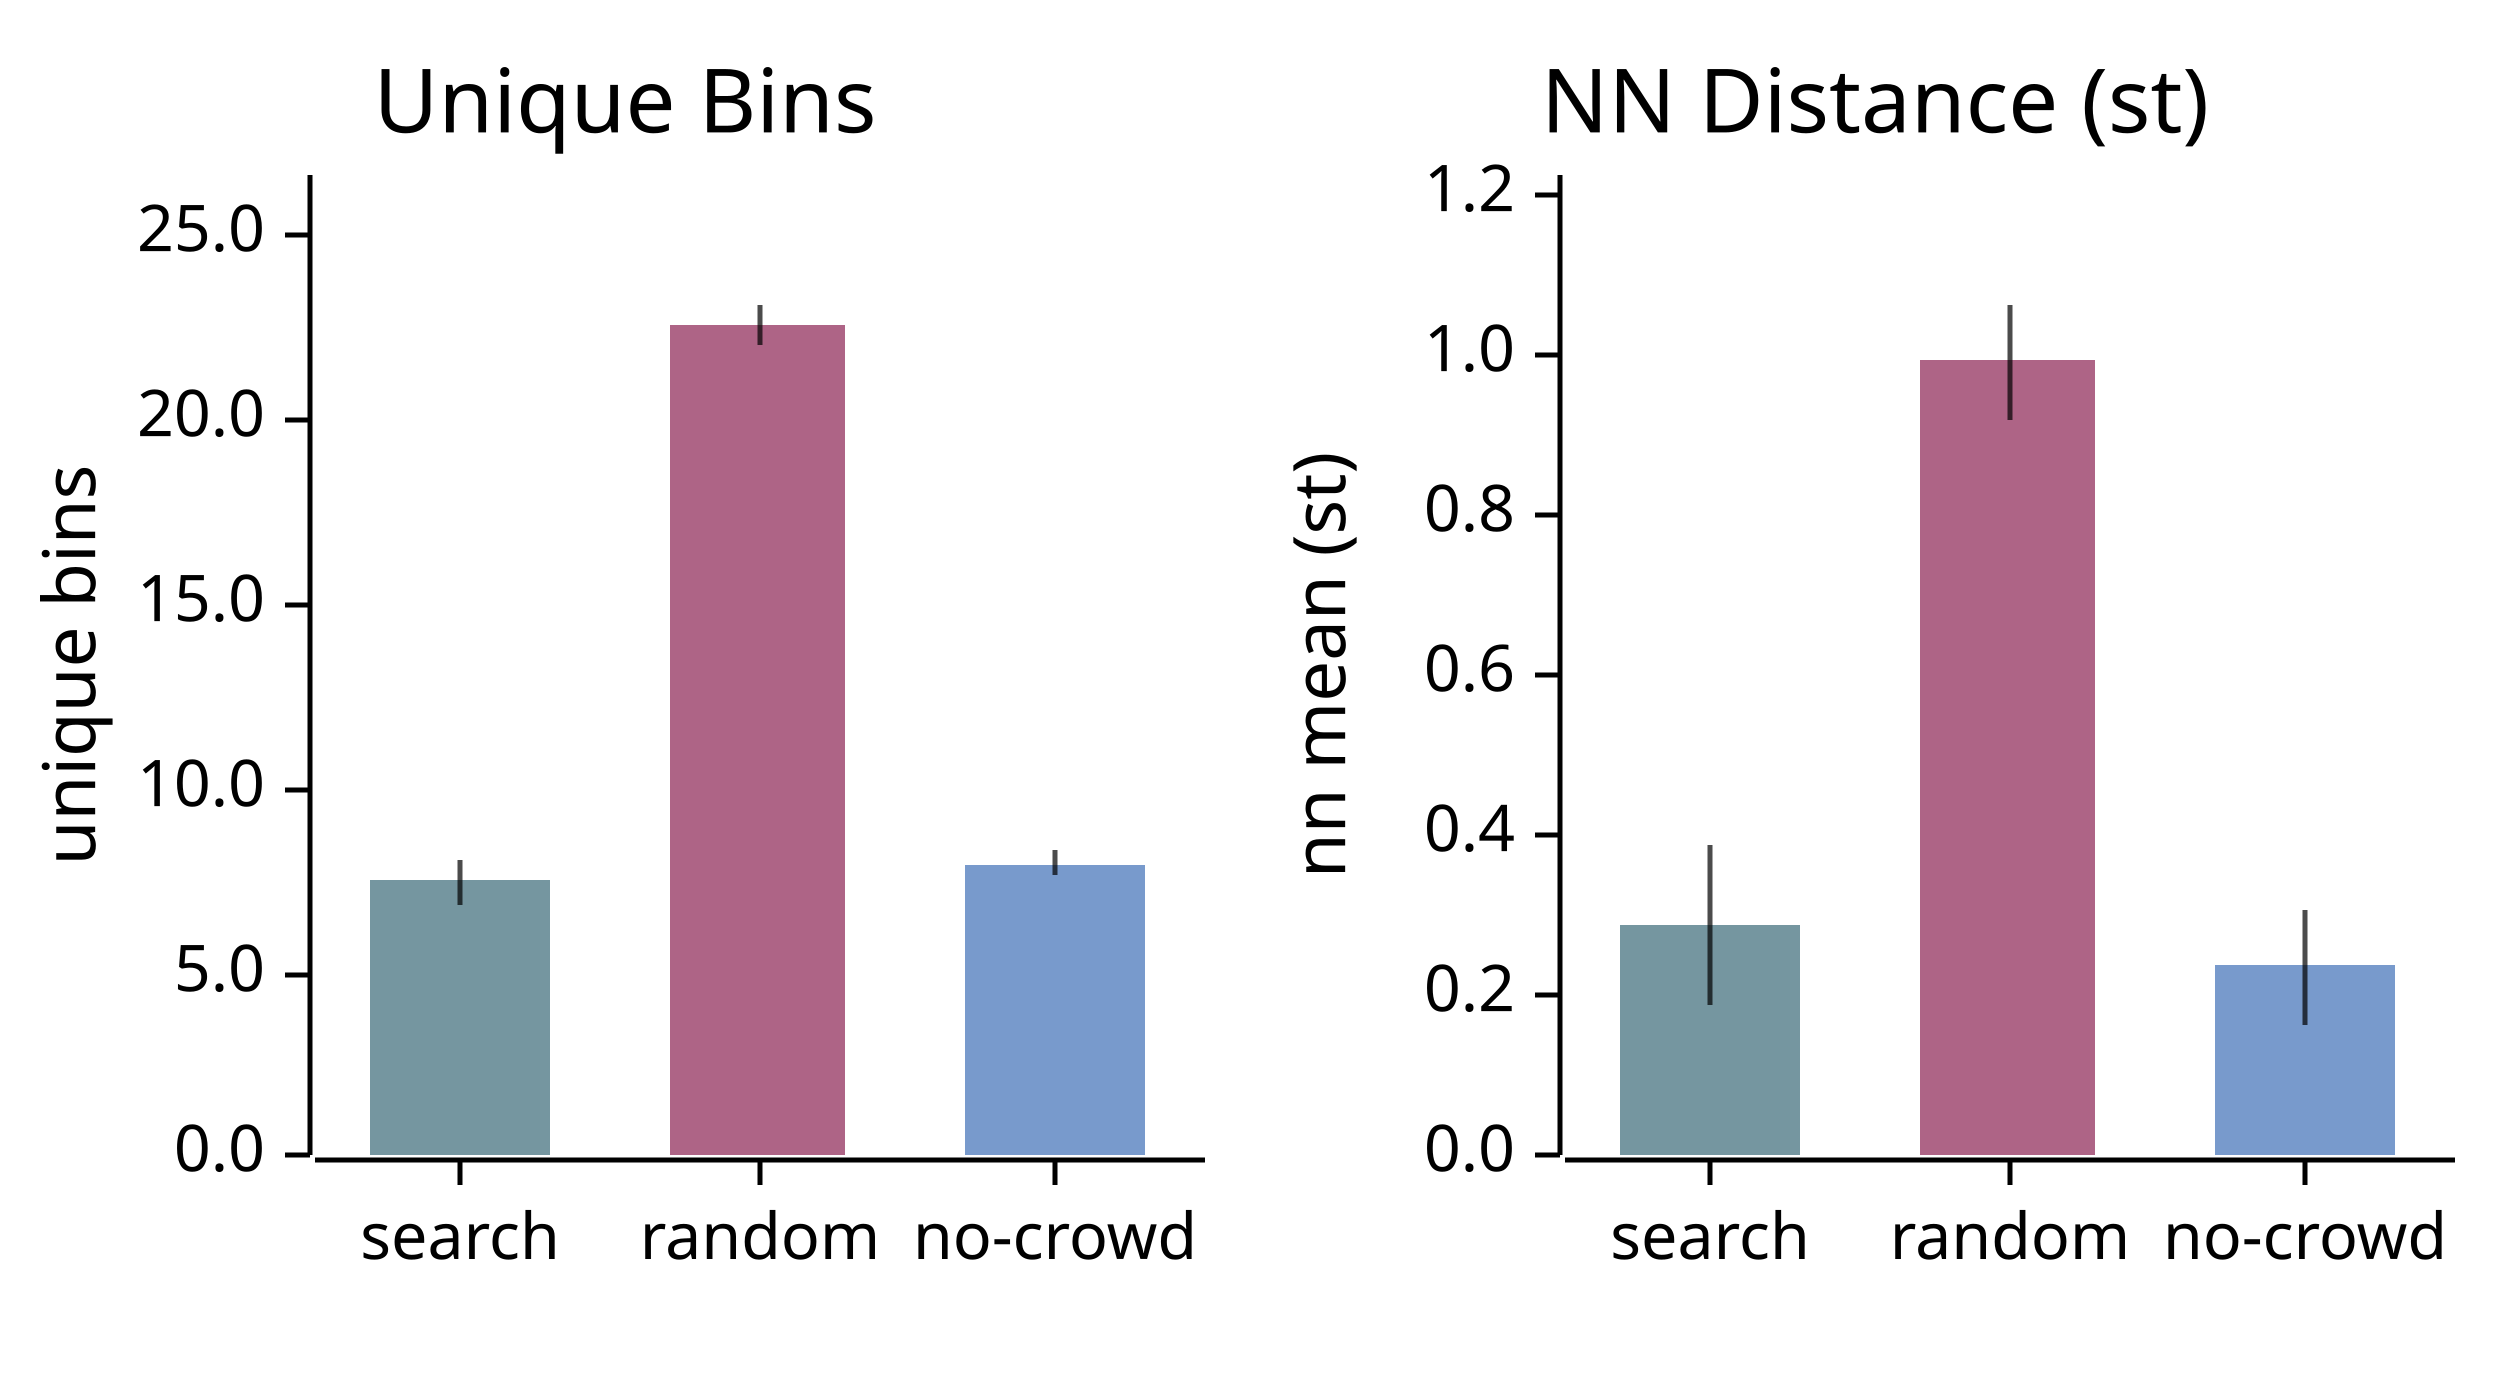
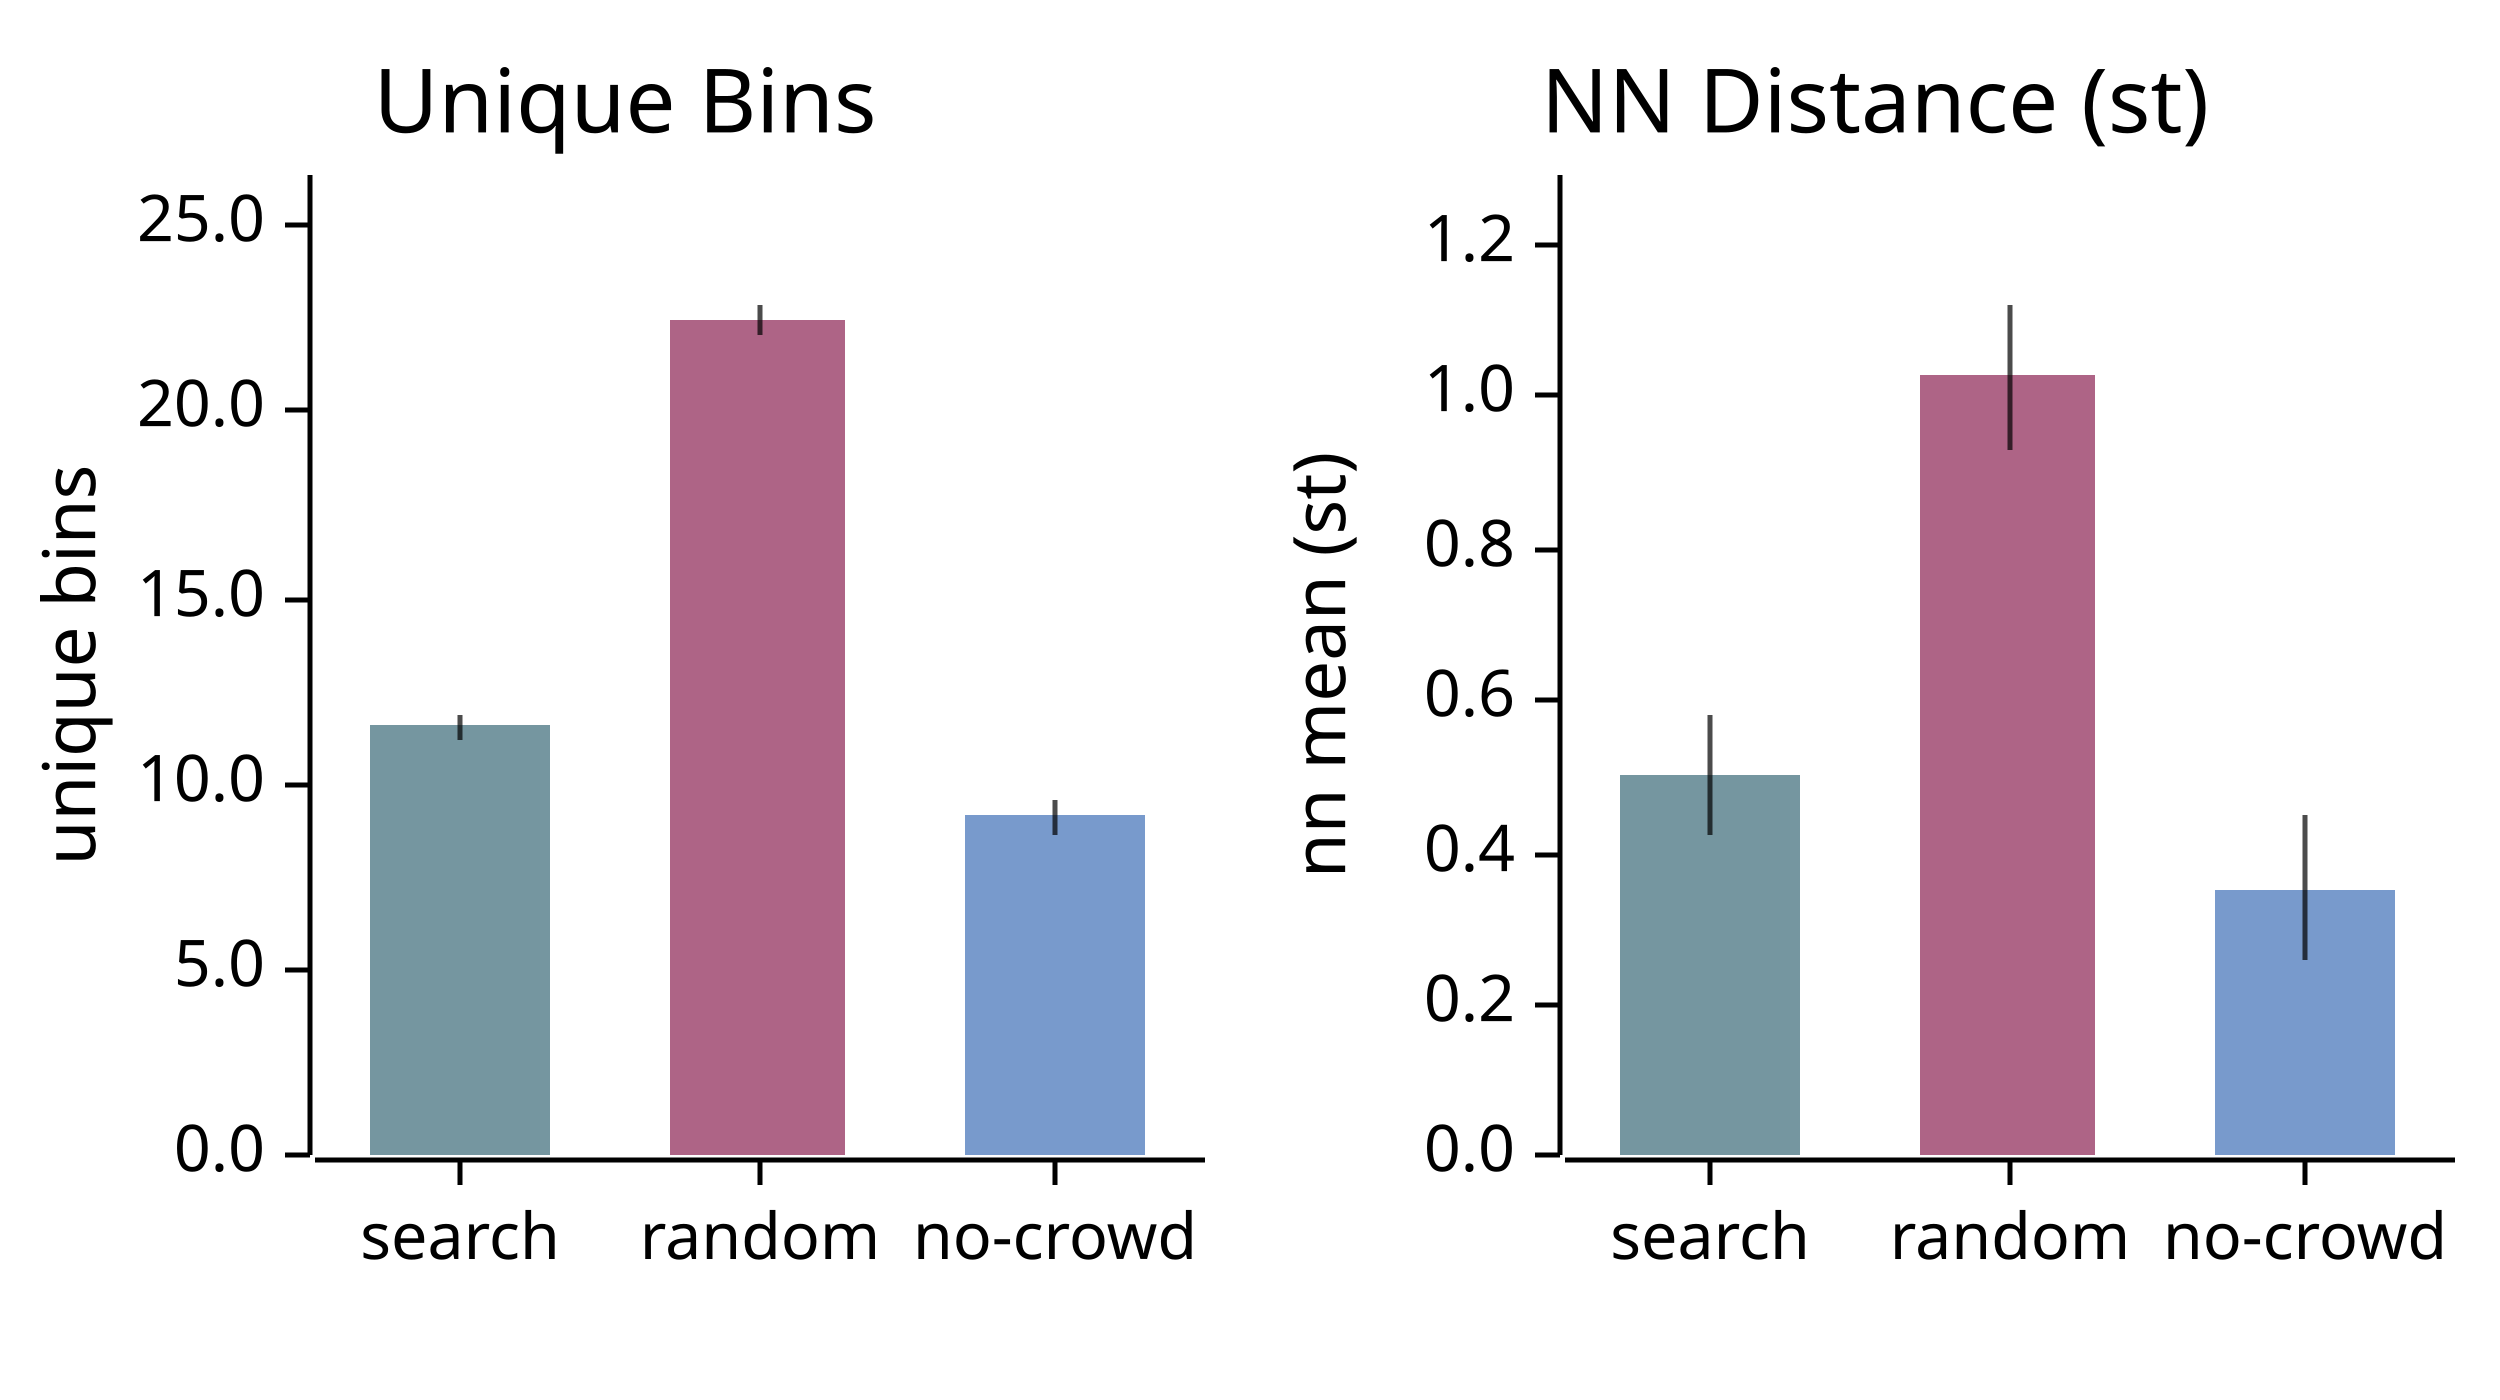
<svg xmlns="http://www.w3.org/2000/svg" width="500" height="280" viewBox="0 0 500 280">
  <rect x="0" y="0" width="500" height="280" opacity="1" fill="#FFFFFF" stroke="none" />
  <text x="125" y="13" dy="0.76em" text-anchor="middle" font-family="sans-serif" font-size="17.742" opacity="1" fill="#000000">
Unique Bins
</text>
  <text x="8" y="133" dy="0.76em" text-anchor="middle" font-family="sans-serif" font-size="14.516" opacity="1" fill="#000000" transform="rotate(270, 8, 133)">
unique bins
</text>
  <polyline fill="none" opacity="1" stroke="#000000" stroke-width="1" points="62,35 62,231 " />
  <text x="53" y="231" dy="0.5ex" text-anchor="end" font-family="sans-serif" font-size="12.903" opacity="1" fill="#000000">
0.0
</text>
  <polyline fill="none" opacity="1" stroke="#000000" stroke-width="1" points="57,231 62,231 " />
-   <text x="53" y="195" dy="0.5ex" text-anchor="end" font-family="sans-serif" font-size="12.903" opacity="1" fill="#000000">
+   <text x="53" y="194" dy="0.5ex" text-anchor="end" font-family="sans-serif" font-size="12.903" opacity="1" fill="#000000">
5.0
</text>
-   <polyline fill="none" opacity="1" stroke="#000000" stroke-width="1" points="57,195 62,195 " />
-   <text x="53" y="158" dy="0.5ex" text-anchor="end" font-family="sans-serif" font-size="12.903" opacity="1" fill="#000000">
+   <polyline fill="none" opacity="1" stroke="#000000" stroke-width="1" points="57,194 62,194 " />
+   <text x="53" y="157" dy="0.5ex" text-anchor="end" font-family="sans-serif" font-size="12.903" opacity="1" fill="#000000">
10.0
</text>
-   <polyline fill="none" opacity="1" stroke="#000000" stroke-width="1" points="57,158 62,158 " />
-   <text x="53" y="121" dy="0.5ex" text-anchor="end" font-family="sans-serif" font-size="12.903" opacity="1" fill="#000000">
+   <polyline fill="none" opacity="1" stroke="#000000" stroke-width="1" points="57,157 62,157 " />
+   <text x="53" y="120" dy="0.5ex" text-anchor="end" font-family="sans-serif" font-size="12.903" opacity="1" fill="#000000">
15.0
</text>
-   <polyline fill="none" opacity="1" stroke="#000000" stroke-width="1" points="57,121 62,121 " />
-   <text x="53" y="84" dy="0.5ex" text-anchor="end" font-family="sans-serif" font-size="12.903" opacity="1" fill="#000000">
+   <polyline fill="none" opacity="1" stroke="#000000" stroke-width="1" points="57,120 62,120 " />
+   <text x="53" y="82" dy="0.5ex" text-anchor="end" font-family="sans-serif" font-size="12.903" opacity="1" fill="#000000">
20.0
</text>
-   <polyline fill="none" opacity="1" stroke="#000000" stroke-width="1" points="57,84 62,84 " />
-   <text x="53" y="47" dy="0.5ex" text-anchor="end" font-family="sans-serif" font-size="12.903" opacity="1" fill="#000000">
+   <polyline fill="none" opacity="1" stroke="#000000" stroke-width="1" points="57,82 62,82 " />
+   <text x="53" y="45" dy="0.5ex" text-anchor="end" font-family="sans-serif" font-size="12.903" opacity="1" fill="#000000">
25.0
</text>
-   <polyline fill="none" opacity="1" stroke="#000000" stroke-width="1" points="57,47 62,47 " />
+   <polyline fill="none" opacity="1" stroke="#000000" stroke-width="1" points="57,45 62,45 " />
  <polyline fill="none" opacity="1" stroke="#000000" stroke-width="1" points="63,232 241,232 " />
  <text x="92" y="242" dy="0.76em" text-anchor="middle" font-family="sans-serif" font-size="12.903" opacity="1" fill="#000000">
search
</text>
  <polyline fill="none" opacity="1" stroke="#000000" stroke-width="1" points="92,232 92,237 " />
  <text x="152" y="242" dy="0.76em" text-anchor="middle" font-family="sans-serif" font-size="12.903" opacity="1" fill="#000000">
random
</text>
  <polyline fill="none" opacity="1" stroke="#000000" stroke-width="1" points="152,232 152,237 " />
  <text x="211" y="242" dy="0.76em" text-anchor="middle" font-family="sans-serif" font-size="12.903" opacity="1" fill="#000000">
no-crowd
</text>
  <polyline fill="none" opacity="1" stroke="#000000" stroke-width="1" points="211,232 211,237 " />
-   <rect x="74" y="176" width="36" height="55" opacity="0.7" fill="#3A6A78" stroke="none" />
-   <polyline fill="none" opacity="0.7" stroke="#000000" stroke-width="1" points="92,181 92,172 " />
-   <rect x="134" y="65" width="35" height="166" opacity="0.7" fill="#8B2252" stroke="none" />
-   <polyline fill="none" opacity="0.7" stroke="#000000" stroke-width="1" points="152,69 152,61 " />
-   <rect x="193" y="173" width="36" height="58" opacity="0.7" fill="#3E6FB6" stroke="none" />
-   <polyline fill="none" opacity="0.7" stroke="#000000" stroke-width="1" points="211,175 211,170 " />
+   <rect x="74" y="145" width="36" height="86" opacity="0.7" fill="#3A6A78" stroke="none" />
+   <polyline fill="none" opacity="0.7" stroke="#000000" stroke-width="1" points="92,148 92,143 " />
+   <rect x="134" y="64" width="35" height="167" opacity="0.7" fill="#8B2252" stroke="none" />
+   <polyline fill="none" opacity="0.7" stroke="#000000" stroke-width="1" points="152,67 152,61 " />
+   <rect x="193" y="163" width="36" height="68" opacity="0.7" fill="#3E6FB6" stroke="none" />
+   <polyline fill="none" opacity="0.7" stroke="#000000" stroke-width="1" points="211,167 211,160 " />
  <text x="375" y="13" dy="0.76em" text-anchor="middle" font-family="sans-serif" font-size="17.742" opacity="1" fill="#000000">
NN Distance (st)
</text>
  <text x="258" y="133" dy="0.76em" text-anchor="middle" font-family="sans-serif" font-size="14.516" opacity="1" fill="#000000" transform="rotate(270, 258, 133)">
nn mean (st)
</text>
  <polyline fill="none" opacity="1" stroke="#000000" stroke-width="1" points="312,35 312,231 " />
  <text x="303" y="231" dy="0.5ex" text-anchor="end" font-family="sans-serif" font-size="12.903" opacity="1" fill="#000000">
0.0
</text>
  <polyline fill="none" opacity="1" stroke="#000000" stroke-width="1" points="307,231 312,231 " />
-   <text x="303" y="199" dy="0.5ex" text-anchor="end" font-family="sans-serif" font-size="12.903" opacity="1" fill="#000000">
+   <text x="303" y="201" dy="0.5ex" text-anchor="end" font-family="sans-serif" font-size="12.903" opacity="1" fill="#000000">
0.2
</text>
-   <polyline fill="none" opacity="1" stroke="#000000" stroke-width="1" points="307,199 312,199 " />
-   <text x="303" y="167" dy="0.5ex" text-anchor="end" font-family="sans-serif" font-size="12.903" opacity="1" fill="#000000">
+   <polyline fill="none" opacity="1" stroke="#000000" stroke-width="1" points="307,201 312,201 " />
+   <text x="303" y="171" dy="0.5ex" text-anchor="end" font-family="sans-serif" font-size="12.903" opacity="1" fill="#000000">
0.4
</text>
-   <polyline fill="none" opacity="1" stroke="#000000" stroke-width="1" points="307,167 312,167 " />
-   <text x="303" y="135" dy="0.5ex" text-anchor="end" font-family="sans-serif" font-size="12.903" opacity="1" fill="#000000">
+   <polyline fill="none" opacity="1" stroke="#000000" stroke-width="1" points="307,171 312,171 " />
+   <text x="303" y="140" dy="0.5ex" text-anchor="end" font-family="sans-serif" font-size="12.903" opacity="1" fill="#000000">
0.6
</text>
-   <polyline fill="none" opacity="1" stroke="#000000" stroke-width="1" points="307,135 312,135 " />
-   <text x="303" y="103" dy="0.5ex" text-anchor="end" font-family="sans-serif" font-size="12.903" opacity="1" fill="#000000">
+   <polyline fill="none" opacity="1" stroke="#000000" stroke-width="1" points="307,140 312,140 " />
+   <text x="303" y="110" dy="0.5ex" text-anchor="end" font-family="sans-serif" font-size="12.903" opacity="1" fill="#000000">
0.8
</text>
-   <polyline fill="none" opacity="1" stroke="#000000" stroke-width="1" points="307,103 312,103 " />
-   <text x="303" y="71" dy="0.5ex" text-anchor="end" font-family="sans-serif" font-size="12.903" opacity="1" fill="#000000">
+   <polyline fill="none" opacity="1" stroke="#000000" stroke-width="1" points="307,110 312,110 " />
+   <text x="303" y="79" dy="0.5ex" text-anchor="end" font-family="sans-serif" font-size="12.903" opacity="1" fill="#000000">
1.0
</text>
-   <polyline fill="none" opacity="1" stroke="#000000" stroke-width="1" points="307,71 312,71 " />
-   <text x="303" y="39" dy="0.5ex" text-anchor="end" font-family="sans-serif" font-size="12.903" opacity="1" fill="#000000">
+   <polyline fill="none" opacity="1" stroke="#000000" stroke-width="1" points="307,79 312,79 " />
+   <text x="303" y="49" dy="0.5ex" text-anchor="end" font-family="sans-serif" font-size="12.903" opacity="1" fill="#000000">
1.2
</text>
-   <polyline fill="none" opacity="1" stroke="#000000" stroke-width="1" points="307,39 312,39 " />
+   <polyline fill="none" opacity="1" stroke="#000000" stroke-width="1" points="307,49 312,49 " />
  <polyline fill="none" opacity="1" stroke="#000000" stroke-width="1" points="313,232 491,232 " />
  <text x="342" y="242" dy="0.76em" text-anchor="middle" font-family="sans-serif" font-size="12.903" opacity="1" fill="#000000">
search
</text>
  <polyline fill="none" opacity="1" stroke="#000000" stroke-width="1" points="342,232 342,237 " />
  <text x="402" y="242" dy="0.76em" text-anchor="middle" font-family="sans-serif" font-size="12.903" opacity="1" fill="#000000">
random
</text>
  <polyline fill="none" opacity="1" stroke="#000000" stroke-width="1" points="402,232 402,237 " />
  <text x="461" y="242" dy="0.76em" text-anchor="middle" font-family="sans-serif" font-size="12.903" opacity="1" fill="#000000">
no-crowd
</text>
  <polyline fill="none" opacity="1" stroke="#000000" stroke-width="1" points="461,232 461,237 " />
-   <rect x="324" y="185" width="36" height="46" opacity="0.7" fill="#3A6A78" stroke="none" />
-   <polyline fill="none" opacity="0.7" stroke="#000000" stroke-width="1" points="342,201 342,169 " />
-   <rect x="384" y="72" width="35" height="159" opacity="0.7" fill="#8B2252" stroke="none" />
-   <polyline fill="none" opacity="0.7" stroke="#000000" stroke-width="1" points="402,84 402,61 " />
-   <rect x="443" y="193" width="36" height="38" opacity="0.7" fill="#3E6FB6" stroke="none" />
-   <polyline fill="none" opacity="0.7" stroke="#000000" stroke-width="1" points="461,205 461,182 " />
+   <rect x="324" y="155" width="36" height="76" opacity="0.7" fill="#3A6A78" stroke="none" />
+   <polyline fill="none" opacity="0.7" stroke="#000000" stroke-width="1" points="342,167 342,143 " />
+   <rect x="384" y="75" width="35" height="156" opacity="0.7" fill="#8B2252" stroke="none" />
+   <polyline fill="none" opacity="0.7" stroke="#000000" stroke-width="1" points="402,90 402,61 " />
+   <rect x="443" y="178" width="36" height="53" opacity="0.7" fill="#3E6FB6" stroke="none" />
+   <polyline fill="none" opacity="0.7" stroke="#000000" stroke-width="1" points="461,192 461,163 " />
</svg>
